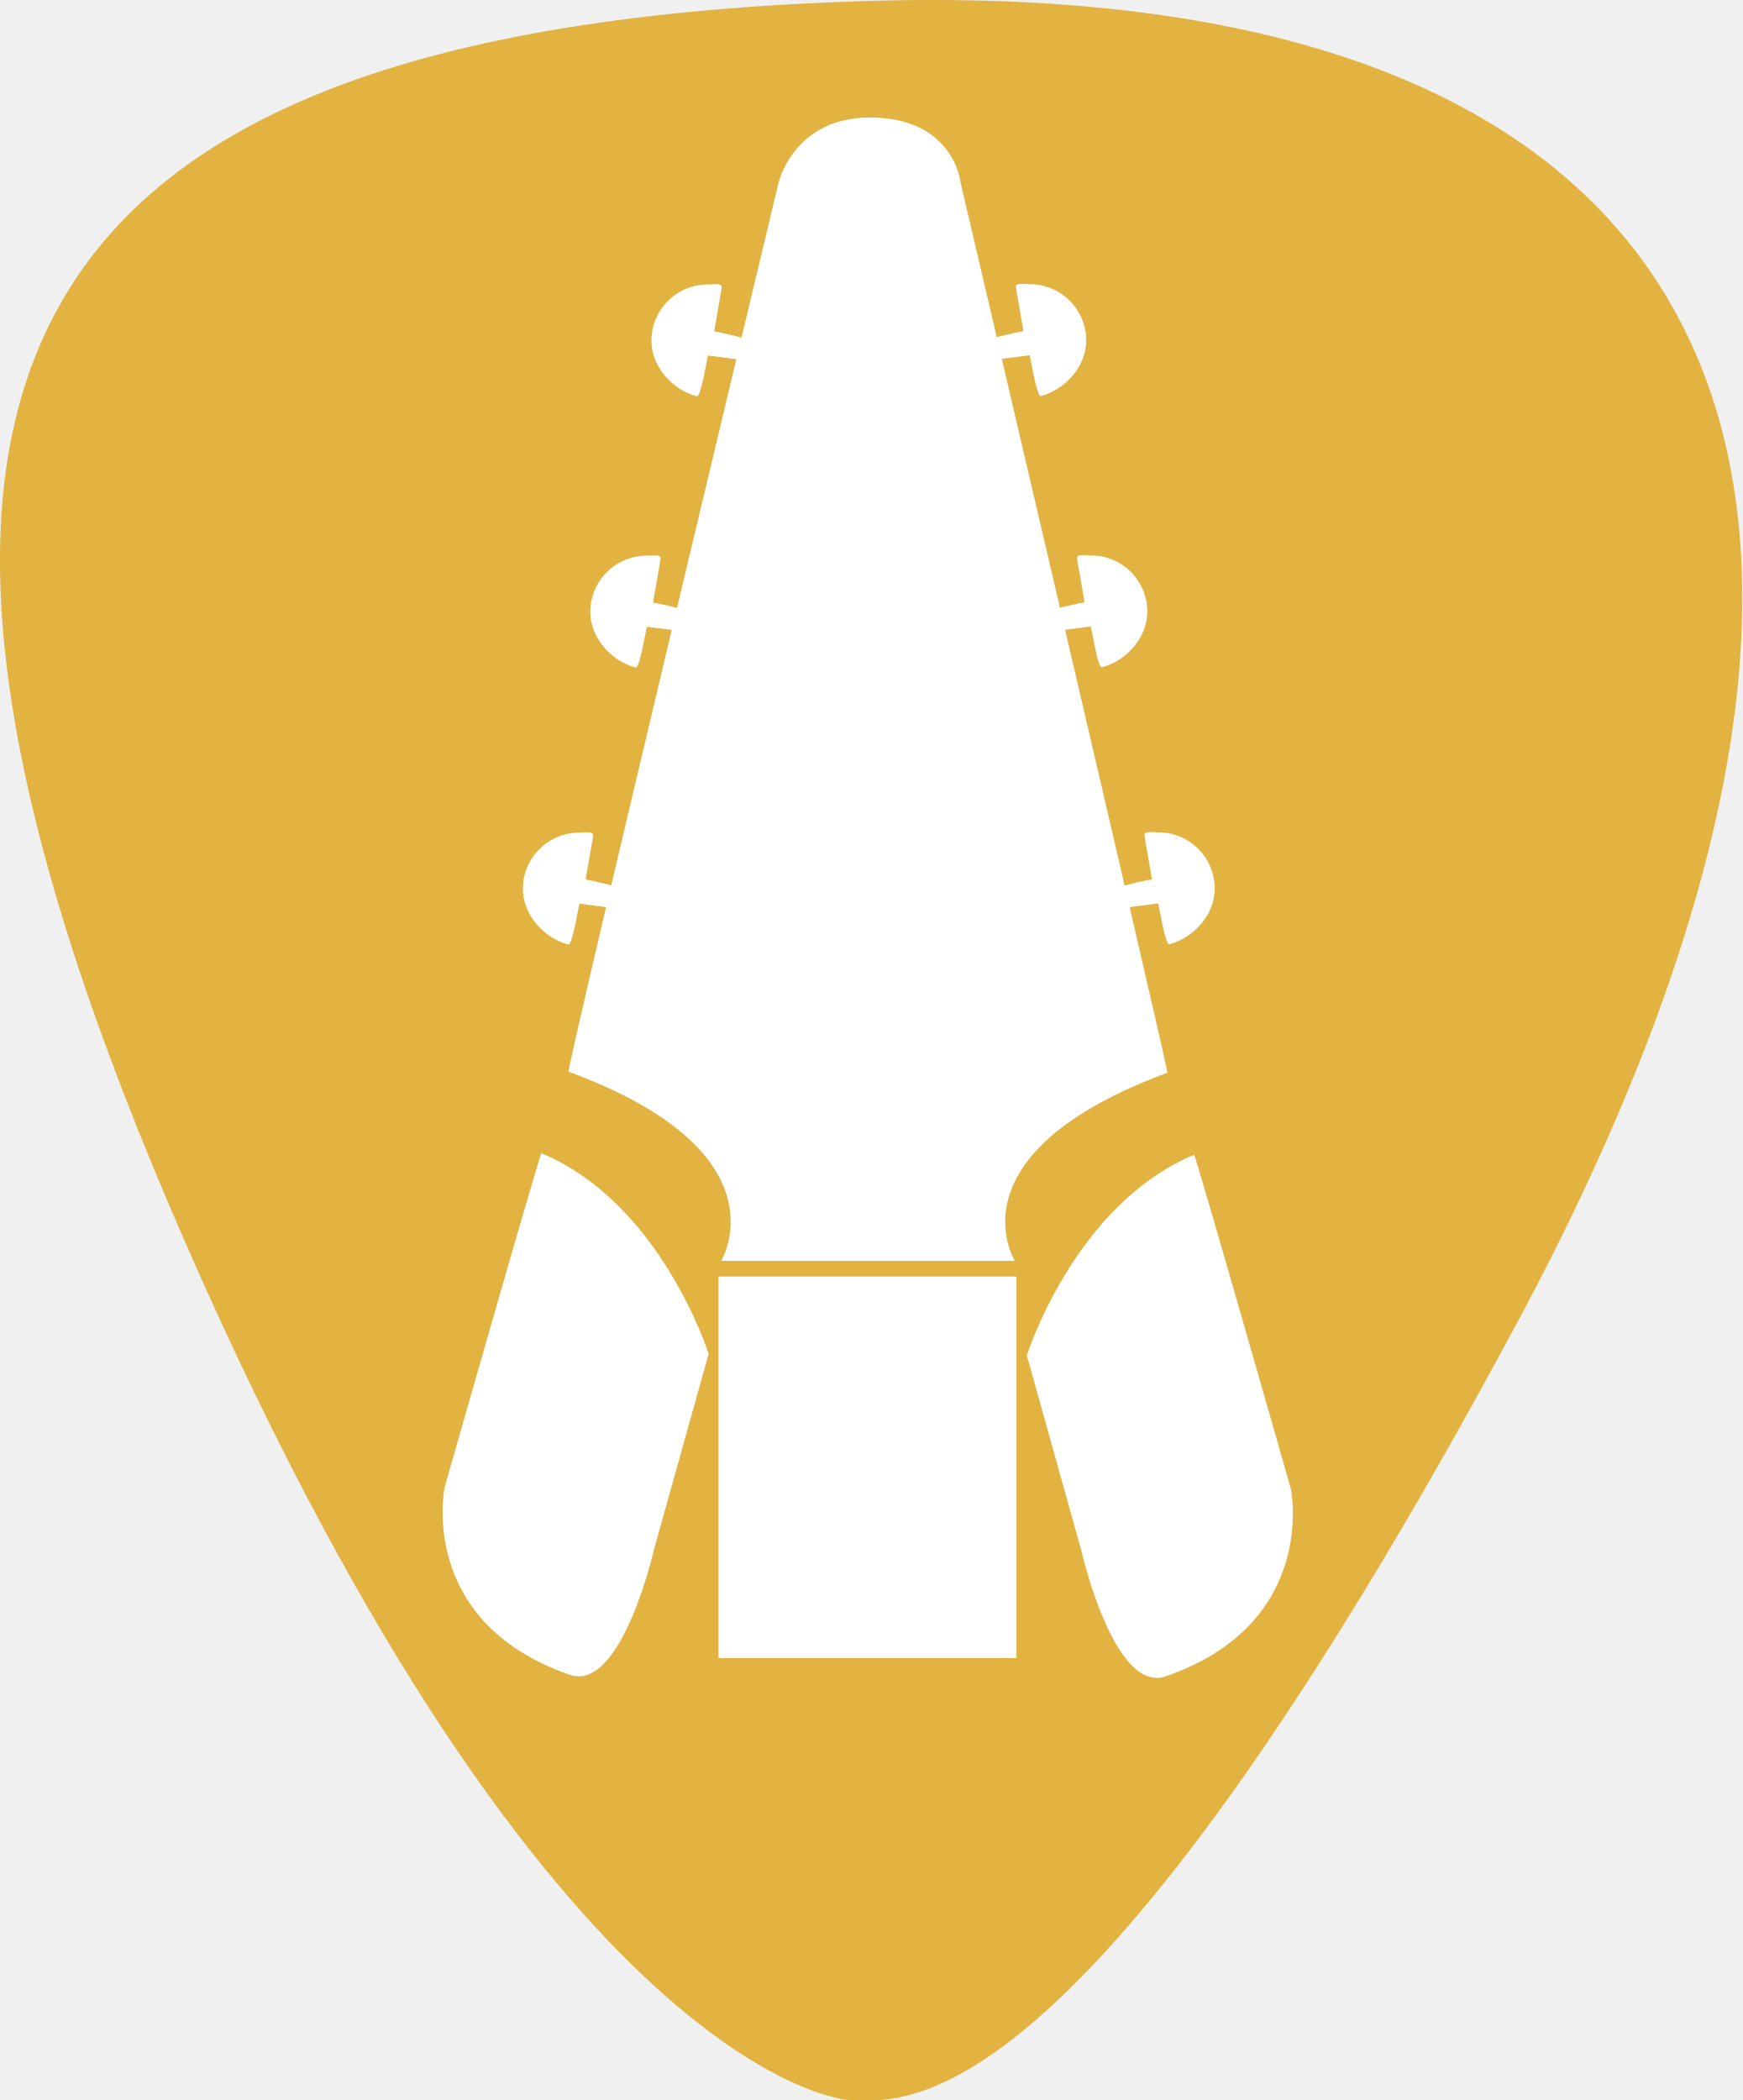
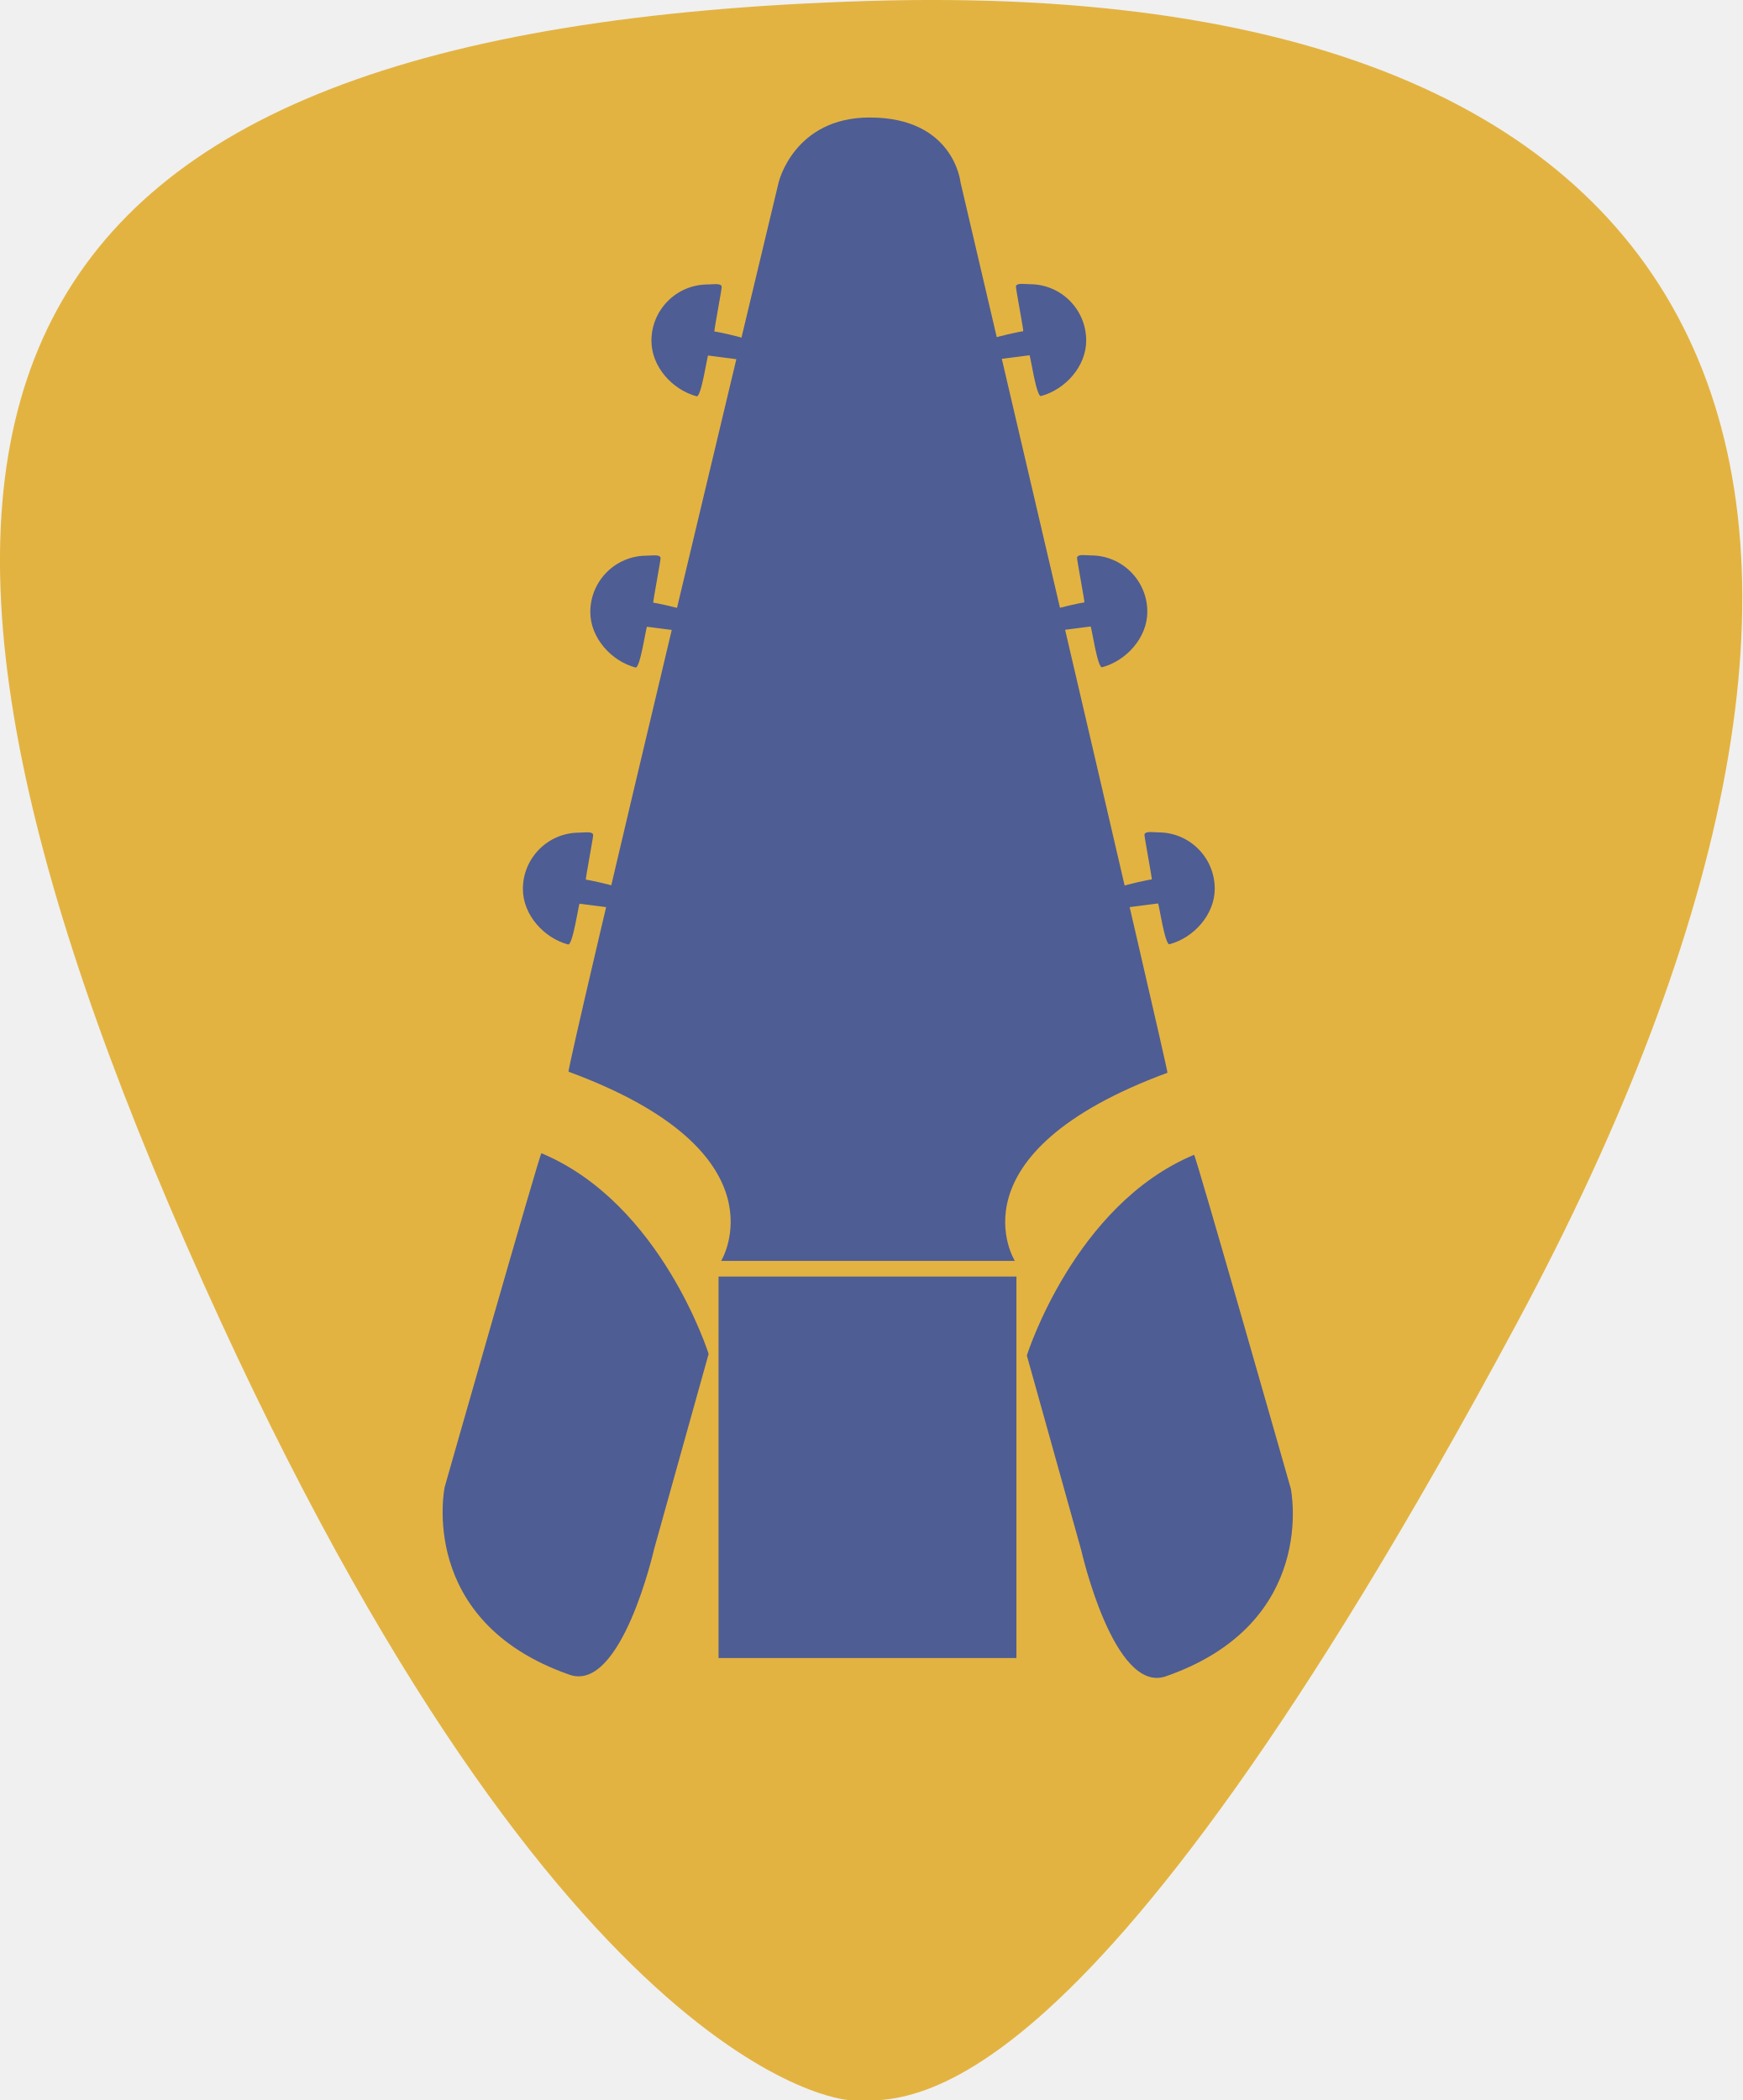
<svg xmlns="http://www.w3.org/2000/svg" id="Grup_4" data-name="Grup 4" width="892.312" height="1075.5" viewBox="0 0 892.312 1075.5">
  <defs>
    <style>
      .cls-1 {
        fill: #e3b341;
      }

      .cls-1, .cls-3 {
        fill-rule: evenodd;
      }

      .cls-2, .cls-3 {
-         fill: #fff;
+         fill: #4e5d94;
      }
    </style>
  </defs>
  <path id="Şekil_1" data-name="Şekil 1" class="cls-1" d="M530,1080s-151-9-339-438S79.5,19,540,5s556,261.5,332,678S557.5,1080.67,530,1080Z" transform="translate(-95.594 -4.5)" />
  <g id="Grup_3" data-name="Grup 3">
    <g id="Grup_1" data-name="Grup 1">
      <rect id="Dikdörtgen_1" data-name="Dikdörtgen 1" class="cls-2" x="368" y="653.781" width="152.562" height="195.375" />
      <path id="Dikdörtgen_2" data-name="Dikdörtgen 2" class="cls-3" d="M323.346,766.016s48.8-171.2,49.528-170.895c61.395,25.6,85.641,102.77,85.641,102.77l-27.9,99.884s-16.662,73.709-43.292,64.44C308.782,834.877,323.346,766.016,323.346,766.016Z" transform="translate(-95.594 -4.5)" />
      <path id="Dikdörtgen_2-2" data-name="Dikdörtgen 2" class="cls-3" d="M756.654,766.819s-48.8-171.2-49.528-170.895c-61.395,25.6-85.641,102.769-85.641,102.769l27.9,99.885s16.662,73.709,43.292,64.44C771.218,835.68,756.654,766.819,756.654,766.819Z" transform="translate(-95.594 -4.5)" />
    </g>
    <path id="Dikdörtgen_3" data-name="Dikdörtgen 3" class="cls-3" d="M494.378,97.865s7.8-33.142,46.567-33.186c43.264-.049,46.568,33.186,46.568,33.186s106.75,455.757,105.981,456.041c-112.577,41.593-78.148,96.346-78.148,96.346H464.938s34.1-55.573-78.148-96.881C385.317,552.829,494.378,97.865,494.378,97.865Z" transform="translate(-95.594 -4.5)" />
    <g id="Grup_2" data-name="Grup 2">
      <path id="Elips_1" data-name="Elips 1" class="cls-3" d="M688.877,430.8a28.837,28.837,0,0,1,28.837,28.837c0,13.349-10.836,25.151-23.15,28.436-2.377.634-5.451-20.875-5.887-20.875-0.309,0-14.829,1.879-16.593,2.141-2.983.443-6.384-7.427-2.142-10.7,1.034-.8,14.25-3.725,15.523-3.747,0.332-.006-3.928-22.277-3.747-23.016C682.185,429.963,686.4,430.8,688.877,430.8Z" transform="translate(-95.594 -4.5)" />
      <path id="Elips_1-2" data-name="Elips 1" class="cls-3" d="M654.353,288.953A28.837,28.837,0,0,1,683.19,317.79c0,13.349-10.836,25.15-23.15,28.435-2.377.635-5.451-20.875-5.888-20.875-0.308,0-14.828,1.879-16.593,2.141-2.982.443-6.383-7.427-2.141-10.7,1.033-.8,14.249-3.725,15.523-3.747,0.332,0-3.928-22.276-3.747-23.016C647.661,288.12,651.879,288.953,654.353,288.953Z" transform="translate(-95.594 -4.5)" />
      <path id="Elips_1-3" data-name="Elips 1" class="cls-3" d="M623.049,150.053a28.837,28.837,0,0,1,28.837,28.837c0,13.349-10.836,25.151-23.15,28.436-2.377.634-5.452-20.875-5.888-20.875-0.308,0-14.828,1.878-16.593,2.141-2.982.443-6.383-7.428-2.141-10.706,1.033-.8,14.249-3.724,15.523-3.746,0.332-.006-3.929-22.277-3.747-23.017C616.357,149.22,620.575,150.053,623.049,150.053Z" transform="translate(-95.594 -4.5)" />
    </g>
    <g id="Grup_2-2" data-name="Grup 2">
      <path id="Elips_1-4" data-name="Elips 1" class="cls-3" d="M392.227,430.93a28.837,28.837,0,0,0-28.837,28.837c0,13.349,10.836,25.151,23.15,28.436,2.377,0.634,5.451-20.875,5.887-20.875,0.309,0,14.829,1.879,16.593,2.141,2.983,0.443,6.384-7.427,2.141-10.7-1.033-.8-14.249-3.725-15.522-3.747-0.332-.006,3.928-22.277,3.747-23.016C398.919,430.1,394.7,430.93,392.227,430.93Z" transform="translate(-95.594 -4.5)" />
      <path id="Elips_1-5" data-name="Elips 1" class="cls-3" d="M426.751,289.086a28.838,28.838,0,0,0-28.837,28.838c0,13.349,10.836,25.15,23.15,28.435,2.377,0.634,5.451-20.875,5.888-20.875,0.308,0,14.828,1.879,16.593,2.141,2.982,0.443,6.383-7.427,2.141-10.7-1.033-.8-14.249-3.725-15.523-3.747-0.332-.006,3.928-22.276,3.747-23.016C433.443,288.254,429.225,289.086,426.751,289.086Z" transform="translate(-95.594 -4.5)" />
      <path id="Elips_1-6" data-name="Elips 1" class="cls-3" d="M458.055,150.187a28.837,28.837,0,0,0-28.837,28.837c0,13.349,10.836,25.15,23.15,28.435,2.377,0.635,5.452-20.875,5.888-20.875,0.308,0,14.828,1.879,16.593,2.141,2.982,0.444,6.383-7.427,2.141-10.7-1.033-.8-14.249-3.724-15.523-3.747-0.332,0,3.929-22.276,3.747-23.016C464.747,149.354,460.529,150.187,458.055,150.187Z" transform="translate(-95.594 -4.5)" />
    </g>
  </g>
</svg>
